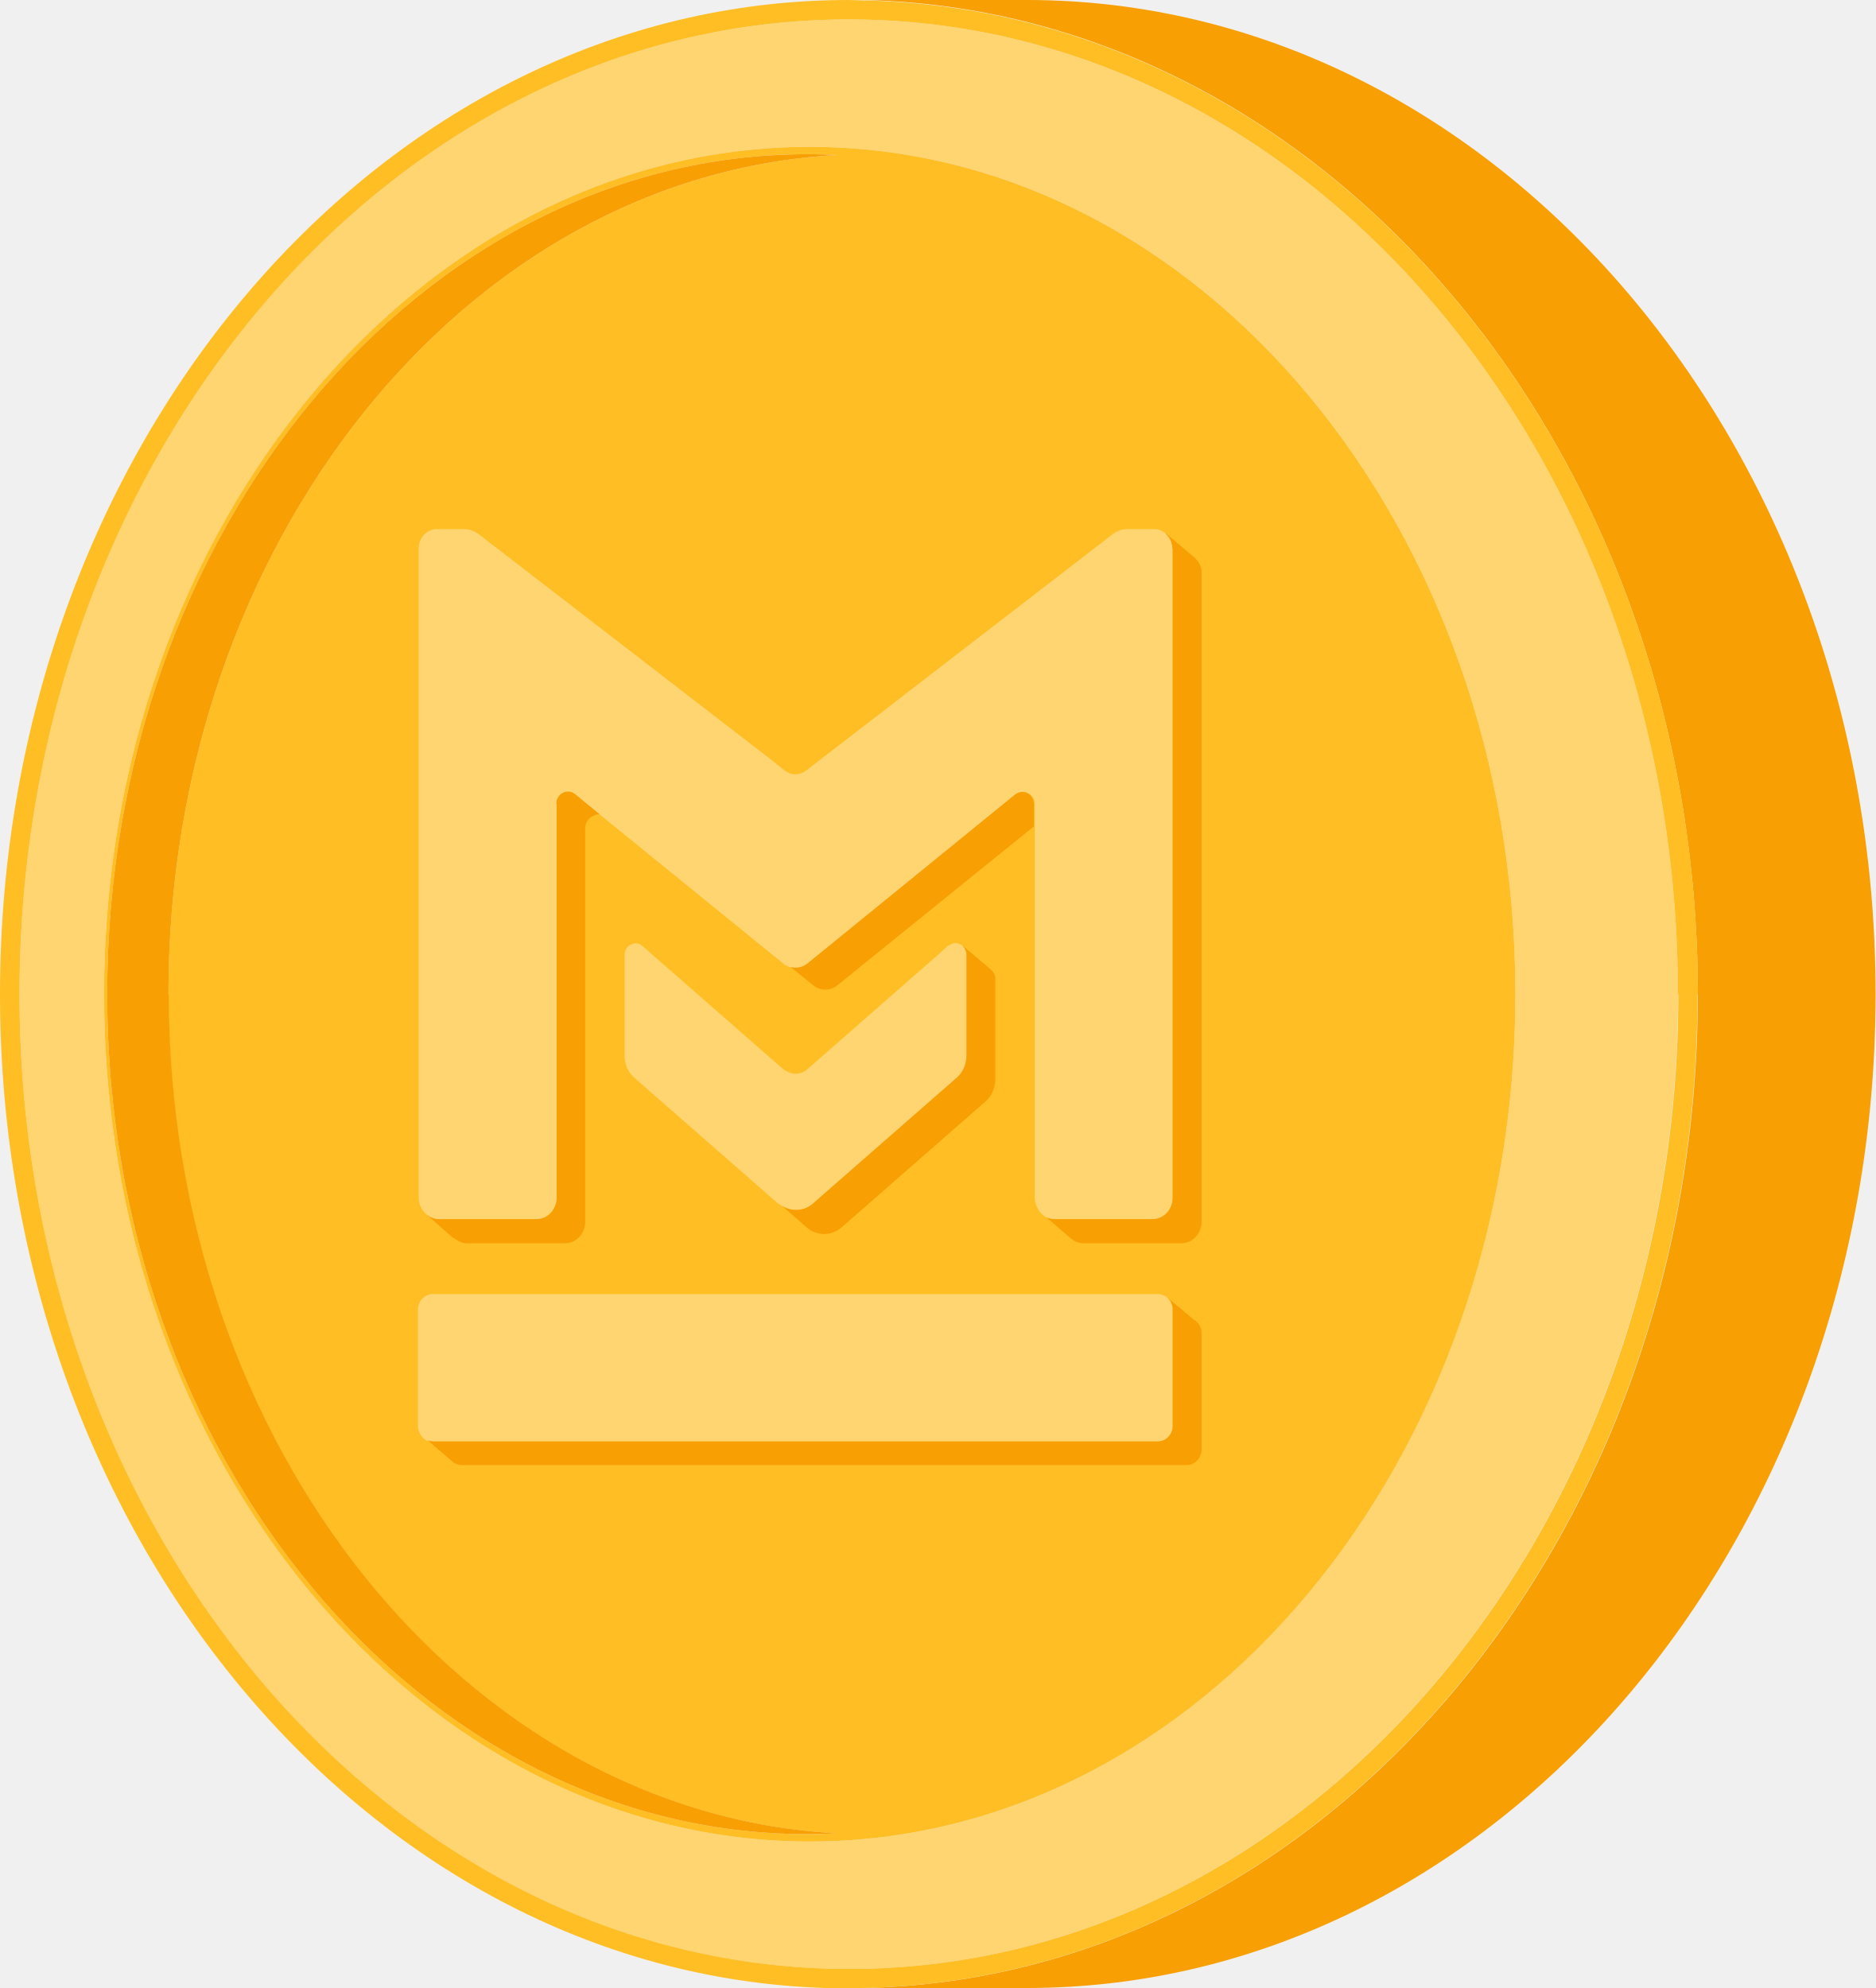
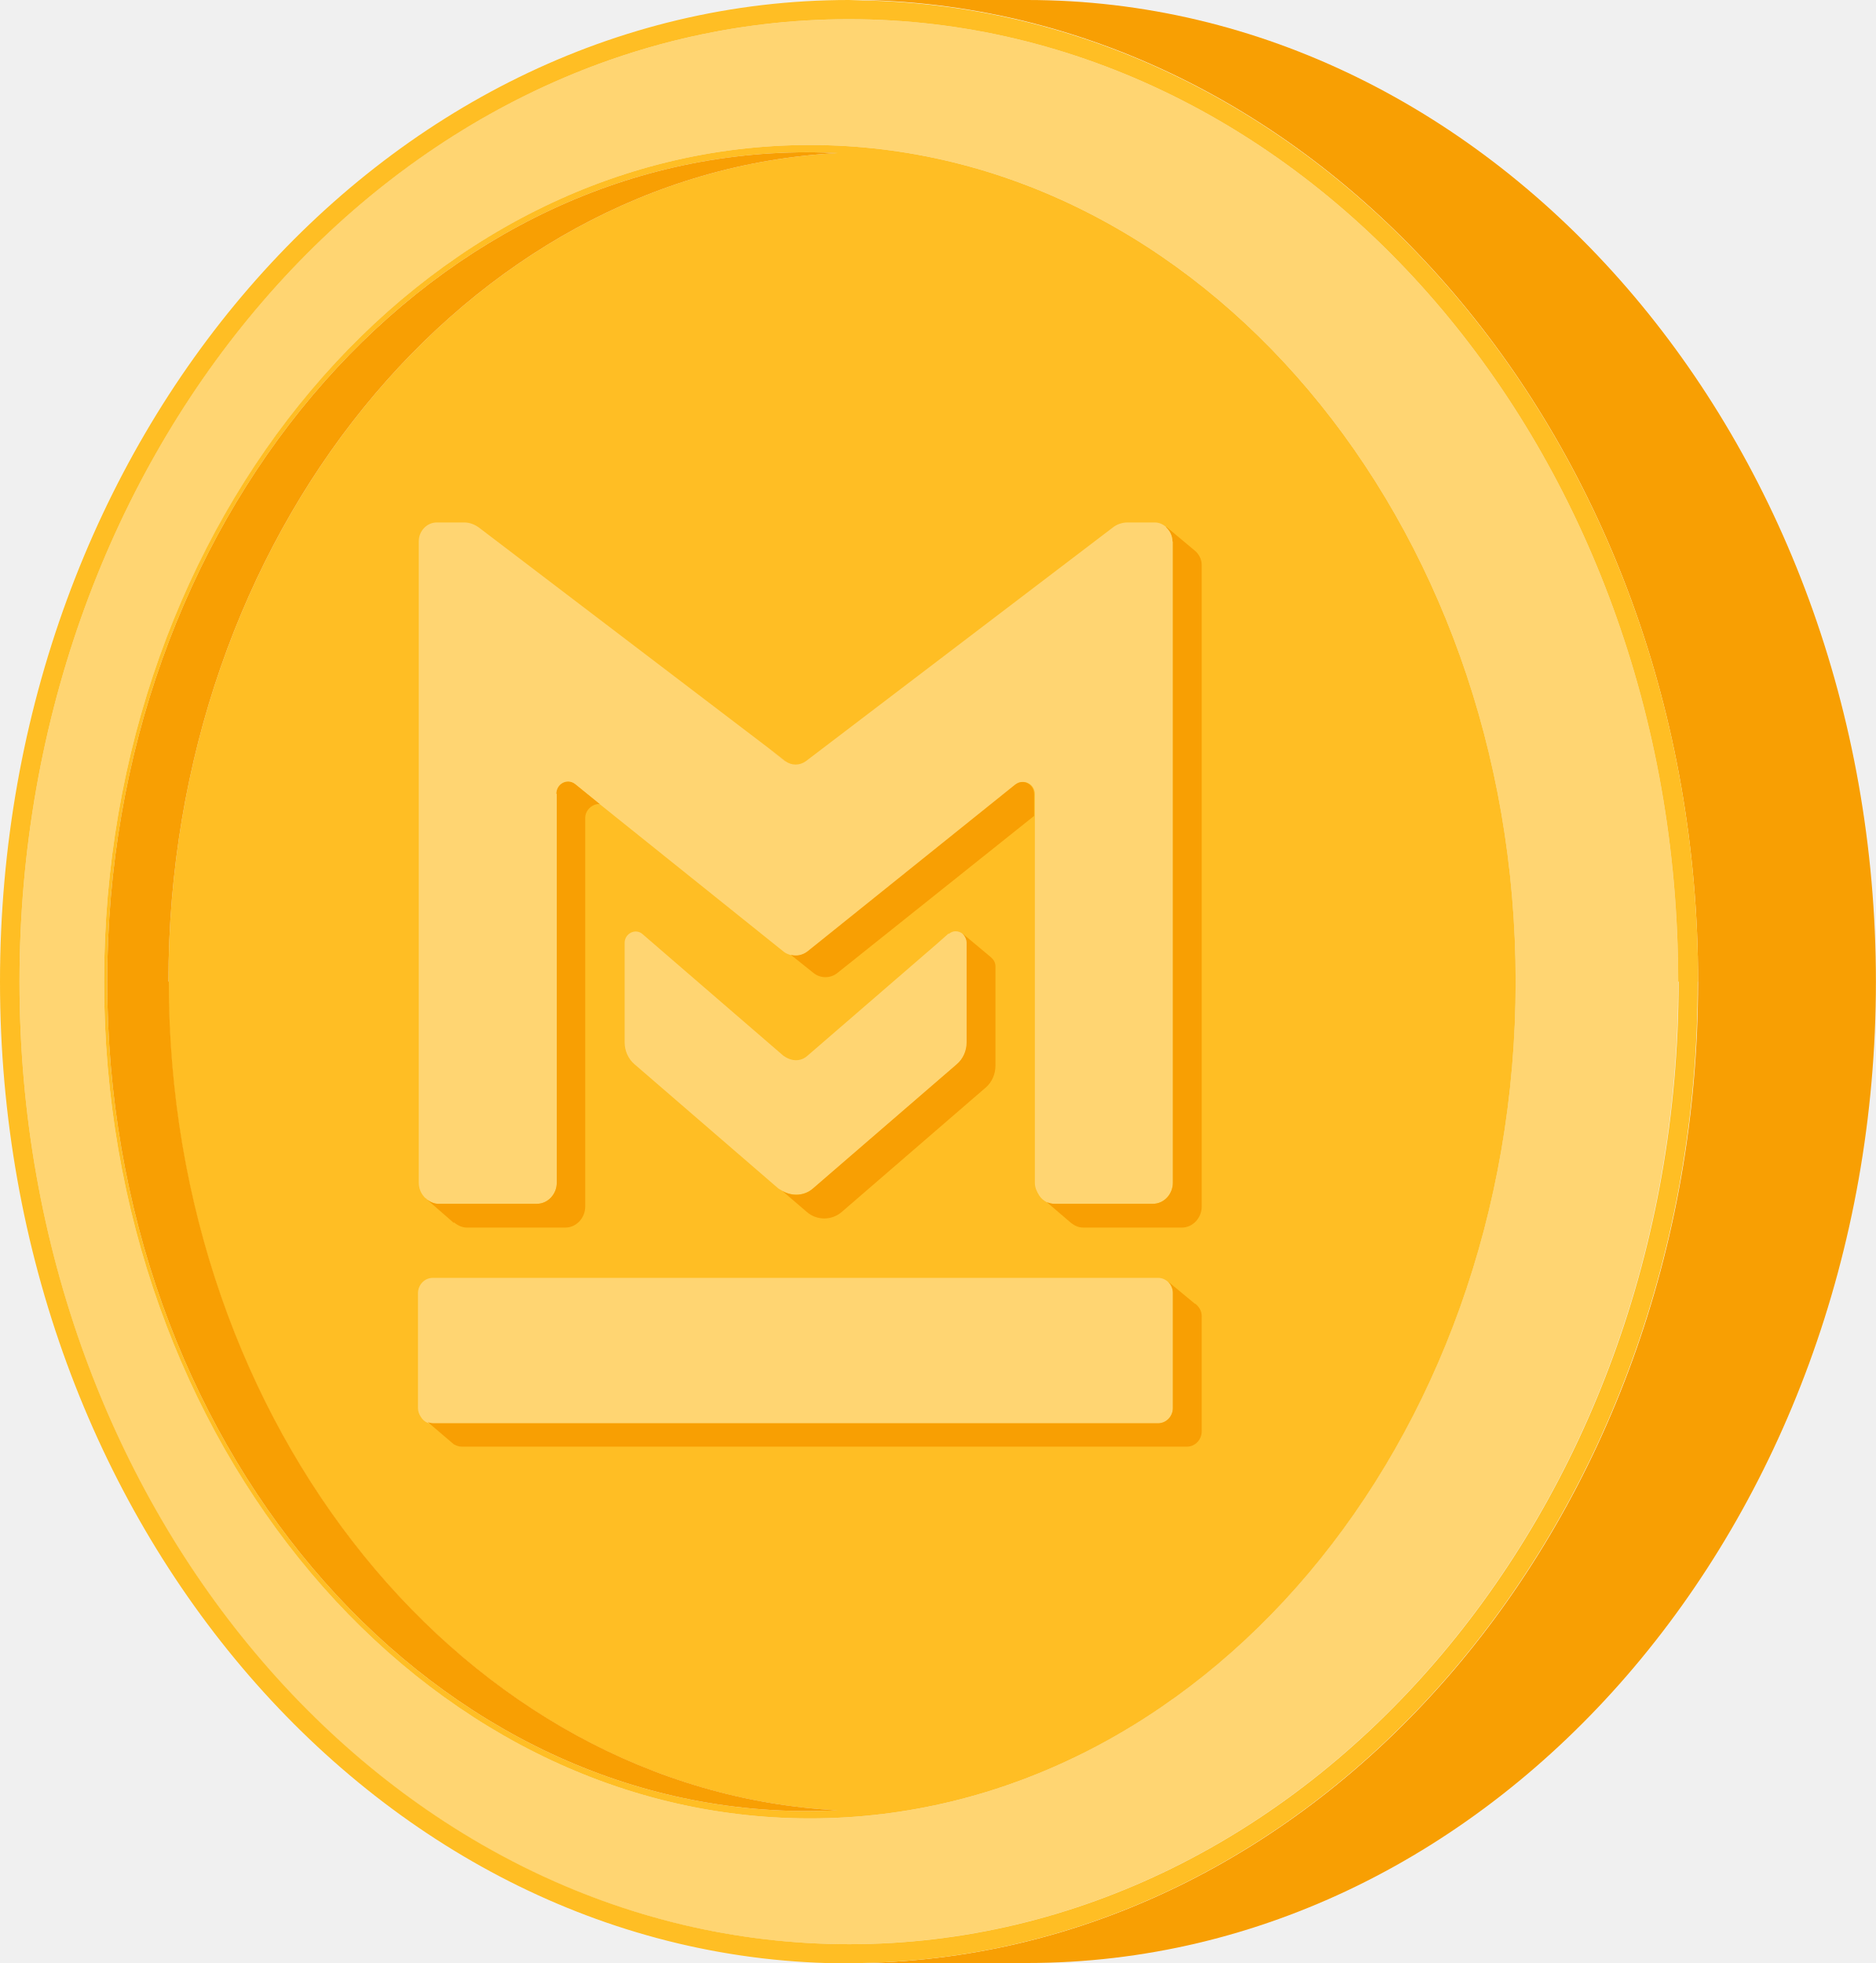
- <svg xmlns="http://www.w3.org/2000/svg" width="50" height="53" viewBox="0 0 50 53" fill="none">
-   <g clip-path="url(#clip0_2665_17109)">
-     <path d="M27.375 0H22.989C35.304 0.238 45.261 12.025 45.261 26.505C45.261 40.985 35.304 52.772 22.989 53H27.375C39.856 53 50 41.12 50 26.505C50 11.891 39.846 0 27.375 0Z" fill="#F89F03" />
-     <path d="M22.625 0.518C10.434 0.518 0.52 12.17 0.52 26.505C0.52 40.84 10.434 52.493 22.625 52.493C34.816 52.493 44.731 40.84 44.731 26.505C44.731 12.17 34.816 0.518 22.625 0.518ZM40.397 26.505C40.397 38.955 31.958 49.095 21.586 49.095C11.214 49.095 2.775 38.955 2.775 26.505C2.775 14.056 11.214 3.915 21.586 3.915C31.958 3.915 40.397 14.045 40.397 26.505Z" fill="#FFD572" />
-     <path d="M45.261 26.505C45.261 12.025 35.294 0.238 22.979 0.01C22.864 0.01 22.74 0 22.625 0C10.154 0 0 11.891 0 26.505C0 41.12 10.154 53.01 22.625 53.01C22.74 53.01 22.864 53.01 22.979 53C35.294 52.772 45.251 40.985 45.251 26.505H45.261ZM44.741 26.505C44.741 40.83 34.826 52.492 22.636 52.492C10.445 52.492 0.52 40.83 0.52 26.505C0.52 12.181 10.434 0.518 22.625 0.518C34.816 0.518 44.731 12.17 44.731 26.505H44.741Z" fill="#FFBE24" />
-     <path d="M21.586 3.915C11.214 3.915 2.775 14.045 2.775 26.505C2.775 38.965 11.214 49.095 21.586 49.095C31.958 49.095 40.397 38.965 40.397 26.505C40.397 14.045 31.958 3.915 21.586 3.915ZM21.513 48.898C11.224 48.898 2.858 38.851 2.858 26.505C2.858 14.159 11.224 4.112 21.513 4.112C21.783 4.112 22.064 4.122 22.334 4.133C12.419 4.65 4.49 14.48 4.49 26.505C4.49 38.53 12.419 48.36 22.324 48.877C22.054 48.888 21.783 48.898 21.503 48.898H21.513Z" fill="#FFBE24" />
-     <path d="M4.49 26.505C4.49 14.48 12.419 4.65 22.334 4.133C22.064 4.122 21.794 4.112 21.513 4.112C11.224 4.112 2.858 14.159 2.858 26.505C2.858 38.851 11.224 48.898 21.513 48.898C21.783 48.898 22.064 48.888 22.334 48.877C12.43 48.36 4.5 38.53 4.5 26.505H4.49Z" fill="#F89F03" />
-     <path d="M25.276 25.21L24.964 25.49L21.524 28.504C21.378 28.639 21.181 28.659 21.004 28.576C20.962 28.556 20.921 28.535 20.879 28.504L17.813 25.821L17.128 25.221C16.94 25.055 16.649 25.2 16.649 25.459V28.141C16.649 28.369 16.743 28.587 16.909 28.732L20.744 32.088C20.744 32.088 20.827 32.139 20.869 32.16C21.129 32.305 21.441 32.284 21.68 32.088L25.515 28.732C25.681 28.587 25.774 28.369 25.774 28.141V25.459C25.774 25.386 25.754 25.324 25.712 25.272C25.618 25.138 25.431 25.096 25.296 25.21H25.276Z" fill="#FFD572" />
-     <path d="M11.37 32.378C11.463 32.45 11.567 32.502 11.682 32.502H14.311C14.602 32.502 14.841 32.243 14.841 31.932V21.44C14.841 21.171 15.132 21.015 15.34 21.181L15.995 21.72L20.89 25.697C20.952 25.749 21.025 25.77 21.087 25.79C21.243 25.832 21.399 25.79 21.534 25.697L27.084 21.181C27.292 21.015 27.583 21.171 27.583 21.44V31.932C27.583 32.067 27.635 32.171 27.697 32.274C27.749 32.357 27.822 32.419 27.905 32.461C27.967 32.492 28.04 32.502 28.102 32.502H30.732C31.023 32.502 31.262 32.243 31.262 31.932V14.625C31.262 14.47 31.189 14.324 31.085 14.231C31.002 14.159 30.898 14.107 30.784 14.107H30.046C29.911 14.107 29.765 14.159 29.661 14.242L21.482 20.549C21.316 20.674 21.098 20.674 20.931 20.549L20.485 20.197L12.763 14.242C12.648 14.159 12.513 14.107 12.378 14.107H11.64C11.38 14.107 11.162 14.335 11.162 14.614V31.932C11.162 32.077 11.214 32.212 11.308 32.316C11.328 32.347 11.36 32.357 11.38 32.378H11.37Z" fill="#FFD572" />
-     <path d="M30.867 38.437C31.085 38.437 31.262 38.25 31.262 38.023V34.915C31.262 34.791 31.21 34.687 31.137 34.615C31.064 34.542 30.971 34.501 30.867 34.501H11.536C11.318 34.501 11.141 34.687 11.141 34.915V38.023C11.141 38.105 11.172 38.188 11.214 38.25C11.255 38.323 11.318 38.385 11.401 38.416C11.443 38.437 11.484 38.447 11.536 38.447H30.867V38.437Z" fill="#FFD572" />
-     <path d="M31.854 35.206L31.137 34.605C31.21 34.678 31.262 34.791 31.262 34.905V38.013C31.262 38.24 31.085 38.427 30.867 38.427H11.536C11.536 38.427 11.443 38.417 11.401 38.396L12.097 38.997C12.16 39.028 12.222 39.059 12.305 39.059H31.636C31.854 39.059 32.031 38.872 32.031 38.645V35.537C32.031 35.392 31.958 35.278 31.854 35.195V35.206Z" fill="#F89F03" />
-     <path d="M25.764 25.459V28.142C25.764 28.37 25.67 28.587 25.504 28.732L21.669 32.088C21.44 32.295 21.118 32.306 20.858 32.16L21.503 32.72C21.773 32.958 22.168 32.958 22.438 32.72L26.273 29.364C26.439 29.219 26.533 29.001 26.533 28.774V26.091C26.533 25.987 26.481 25.904 26.408 25.842L25.649 25.2C25.649 25.2 25.67 25.221 25.701 25.262C25.733 25.314 25.764 25.376 25.764 25.449V25.459Z" fill="#F89F03" />
-     <path d="M27.073 21.171L21.524 25.687C21.388 25.791 21.233 25.822 21.077 25.78L21.679 26.267C21.866 26.422 22.137 26.422 22.324 26.267L27.562 22.031V21.441C27.562 21.171 27.271 21.016 27.063 21.181L27.073 21.171Z" fill="#F89F03" />
-     <path d="M14.841 21.441V31.933C14.841 32.244 14.602 32.502 14.311 32.502H11.681C11.567 32.502 11.463 32.451 11.37 32.378L12.097 33.02V33C12.191 33.083 12.315 33.145 12.44 33.145H15.069C15.361 33.145 15.6 32.886 15.6 32.575V22.083C15.6 21.865 15.797 21.7 15.984 21.71L15.329 21.171C15.121 21.006 14.83 21.161 14.83 21.43L14.841 21.441Z" fill="#F89F03" />
-     <path d="M20.931 20.56L20.474 20.208L20.921 20.55L20.931 20.56Z" fill="#F89F03" />
-     <path d="M31.262 14.625V31.933C31.262 32.243 31.023 32.502 30.732 32.502H28.102C28.029 32.502 27.967 32.482 27.905 32.461L28.549 33.02C28.643 33.093 28.747 33.145 28.871 33.145H31.501C31.792 33.145 32.031 32.886 32.031 32.575V15.257C32.031 15.101 31.958 14.967 31.854 14.874L31.095 14.231H31.075C31.178 14.325 31.251 14.459 31.251 14.615L31.262 14.625Z" fill="#F89F03" />
+ <svg xmlns="http://www.w3.org/2000/svg" viewBox="0 0 43 45" fill="none">
+   <g clip-path="url(#clip0_11890_117875)">
+     <path d="M23.542 0H19.77C30.362 0.202 38.924 10.21 38.924 22.504C38.924 34.799 30.362 44.806 19.77 45H23.542C34.277 45 43 34.913 43 22.504C43 10.096 34.268 0 23.542 0Z" fill="#F89F03" />
+     <path d="M19.458 0.44C8.973 0.44 0.447 10.333 0.447 22.505C0.447 34.676 8.973 44.569 19.458 44.569C29.942 44.569 38.468 34.676 38.468 22.505C38.468 10.333 29.942 0.44 19.458 0.44ZM34.741 22.505C34.741 33.075 27.484 41.685 18.564 41.685C9.644 41.685 2.386 33.075 2.386 22.505C2.386 11.934 9.644 3.324 18.564 3.324C27.484 3.324 34.741 11.925 34.741 22.505Z" fill="#FFD572" />
+     <path d="M38.924 22.504C38.924 10.21 30.353 0.202 19.762 0.009C19.663 0.009 19.556 0 19.458 0C8.732 0 0 10.096 0 22.504C0 34.913 8.732 45.009 19.458 45.009C19.556 45.009 19.663 45.009 19.762 45C30.353 44.806 38.915 34.799 38.915 22.504H38.924ZM38.477 22.504C38.477 34.667 29.951 44.569 19.467 44.569C8.983 44.569 0.447 34.667 0.447 22.504C0.447 10.342 8.974 0.44 19.458 0.44C29.942 0.44 38.468 10.333 38.468 22.504H38.477Z" fill="#FFBE24" />
+     <path d="M18.564 3.324C9.644 3.324 2.386 11.925 2.386 22.504C2.386 33.084 9.644 41.685 18.564 41.685C27.484 41.685 34.742 33.084 34.742 22.504C34.742 11.925 27.484 3.324 18.564 3.324ZM18.501 41.517C9.653 41.517 2.458 32.987 2.458 22.504C2.458 12.022 9.653 3.491 18.501 3.491C18.734 3.491 18.975 3.5 19.207 3.509C10.681 3.949 3.861 12.294 3.861 22.504C3.861 32.715 10.681 41.06 19.199 41.5C18.966 41.509 18.734 41.517 18.492 41.517H18.501Z" fill="#FFBE24" />
+     <path d="M3.861 22.504C3.861 12.294 10.681 3.949 19.207 3.509C18.975 3.5 18.743 3.491 18.502 3.491C9.653 3.491 2.458 12.022 2.458 22.504C2.458 32.987 9.653 41.517 18.502 41.517C18.734 41.517 18.975 41.509 19.207 41.5C10.69 41.06 3.87 32.714 3.87 22.504H3.861Z" fill="#F89F03" />
+     <path d="M21.737 21.405L21.469 21.642L18.51 24.201C18.385 24.316 18.215 24.333 18.063 24.263C18.028 24.245 17.992 24.228 17.956 24.201L15.319 21.924L14.729 21.414C14.569 21.273 14.318 21.396 14.318 21.616V23.893C14.318 24.087 14.399 24.272 14.542 24.395L17.84 27.244C17.84 27.244 17.911 27.288 17.947 27.306C18.171 27.429 18.439 27.411 18.644 27.244L21.942 24.395C22.085 24.272 22.166 24.087 22.166 23.893V21.616C22.166 21.554 22.148 21.502 22.112 21.457C22.032 21.343 21.871 21.308 21.755 21.405H21.737Z" fill="#FFD572" />
+     <path d="M9.778 27.491C9.858 27.552 9.948 27.596 10.046 27.596H12.307C12.557 27.596 12.763 27.376 12.763 27.112V18.204C12.763 17.975 13.013 17.843 13.192 17.984L13.755 18.441L17.965 21.818C18.019 21.862 18.081 21.88 18.135 21.897C18.269 21.933 18.403 21.897 18.519 21.818L23.292 17.984C23.471 17.843 23.721 17.975 23.721 18.204V27.112C23.721 27.227 23.766 27.315 23.819 27.403C23.864 27.473 23.927 27.526 23.998 27.561C24.052 27.587 24.114 27.596 24.168 27.596H26.429C26.679 27.596 26.885 27.376 26.885 27.112V12.417C26.885 12.285 26.822 12.162 26.733 12.083C26.662 12.021 26.572 11.977 26.474 11.977H25.839C25.723 11.977 25.598 12.021 25.509 12.092L18.474 17.448C18.331 17.553 18.144 17.553 18.001 17.448L17.616 17.148L10.976 12.092C10.877 12.021 10.761 11.977 10.645 11.977H10.01C9.787 11.977 9.599 12.171 9.599 12.409V27.112C9.599 27.235 9.644 27.35 9.724 27.438C9.742 27.464 9.769 27.473 9.787 27.491H9.778Z" fill="#FFD572" />
+     <path d="M26.545 32.635C26.733 32.635 26.885 32.477 26.885 32.283V29.645C26.885 29.54 26.84 29.452 26.778 29.39C26.715 29.329 26.635 29.294 26.545 29.294H9.921C9.733 29.294 9.581 29.452 9.581 29.645V32.283C9.581 32.354 9.608 32.424 9.644 32.477C9.68 32.538 9.733 32.591 9.805 32.618C9.841 32.635 9.876 32.644 9.921 32.644H26.545V32.635Z" fill="#FFD572" />
+     <path d="M27.394 29.891L26.778 29.381C26.84 29.443 26.885 29.54 26.885 29.636V32.275C26.885 32.468 26.733 32.626 26.545 32.626H9.921C9.921 32.626 9.84 32.618 9.805 32.6L10.403 33.11C10.457 33.136 10.511 33.163 10.582 33.163H27.207C27.394 33.163 27.546 33.005 27.546 32.811V30.173C27.546 30.05 27.484 29.953 27.394 29.883V29.891Z" fill="#F89F03" />
+     <path d="M22.157 21.616V23.894C22.157 24.087 22.076 24.272 21.933 24.395L18.635 27.244C18.439 27.42 18.161 27.429 17.938 27.306L18.492 27.781C18.724 27.983 19.064 27.983 19.297 27.781L22.595 24.931C22.738 24.808 22.818 24.623 22.818 24.43V22.152C22.818 22.064 22.773 21.994 22.711 21.941L22.058 21.396C22.058 21.396 22.076 21.414 22.103 21.449C22.13 21.493 22.157 21.546 22.157 21.607V21.616Z" fill="#F89F03" />
+     <path d="M23.283 17.975L18.51 21.809C18.394 21.897 18.26 21.924 18.126 21.888L18.644 22.302C18.805 22.434 19.037 22.434 19.198 22.302L23.703 18.705V18.204C23.703 17.975 23.453 17.843 23.274 17.984L23.283 17.975Z" fill="#F89F03" />
+     <path d="M12.763 18.204V27.112C12.763 27.376 12.557 27.596 12.307 27.596H10.046C9.948 27.596 9.858 27.552 9.778 27.49L10.403 28.035V28.018C10.484 28.088 10.591 28.141 10.698 28.141H12.96C13.21 28.141 13.415 27.921 13.415 27.657V18.749C13.415 18.564 13.585 18.423 13.746 18.432L13.183 17.975C13.004 17.834 12.754 17.966 12.754 18.195L12.763 18.204Z" fill="#F89F03" />
+     <path d="M18.001 17.456L17.607 17.157L17.992 17.447L18.001 17.456Z" fill="#F89F03" />
+     <path d="M26.885 12.417V27.112C26.885 27.376 26.679 27.596 26.429 27.596H24.168C24.105 27.596 24.052 27.578 23.998 27.561L24.552 28.036C24.633 28.097 24.722 28.141 24.829 28.141H27.091C27.341 28.141 27.546 27.921 27.546 27.658V12.954C27.546 12.822 27.484 12.707 27.394 12.628L26.742 12.083H26.724C26.814 12.162 26.876 12.277 26.876 12.408L26.885 12.417Z" fill="#F89F03" />
  </g>
  <defs>
-     <clipPath id="clip0_2665_17109">
-       <rect width="50" height="53" fill="white" />
+     <clipPath id="clip0_11890_117875">
+       <rect width="43" height="45" fill="white" />
    </clipPath>
  </defs>
</svg>
